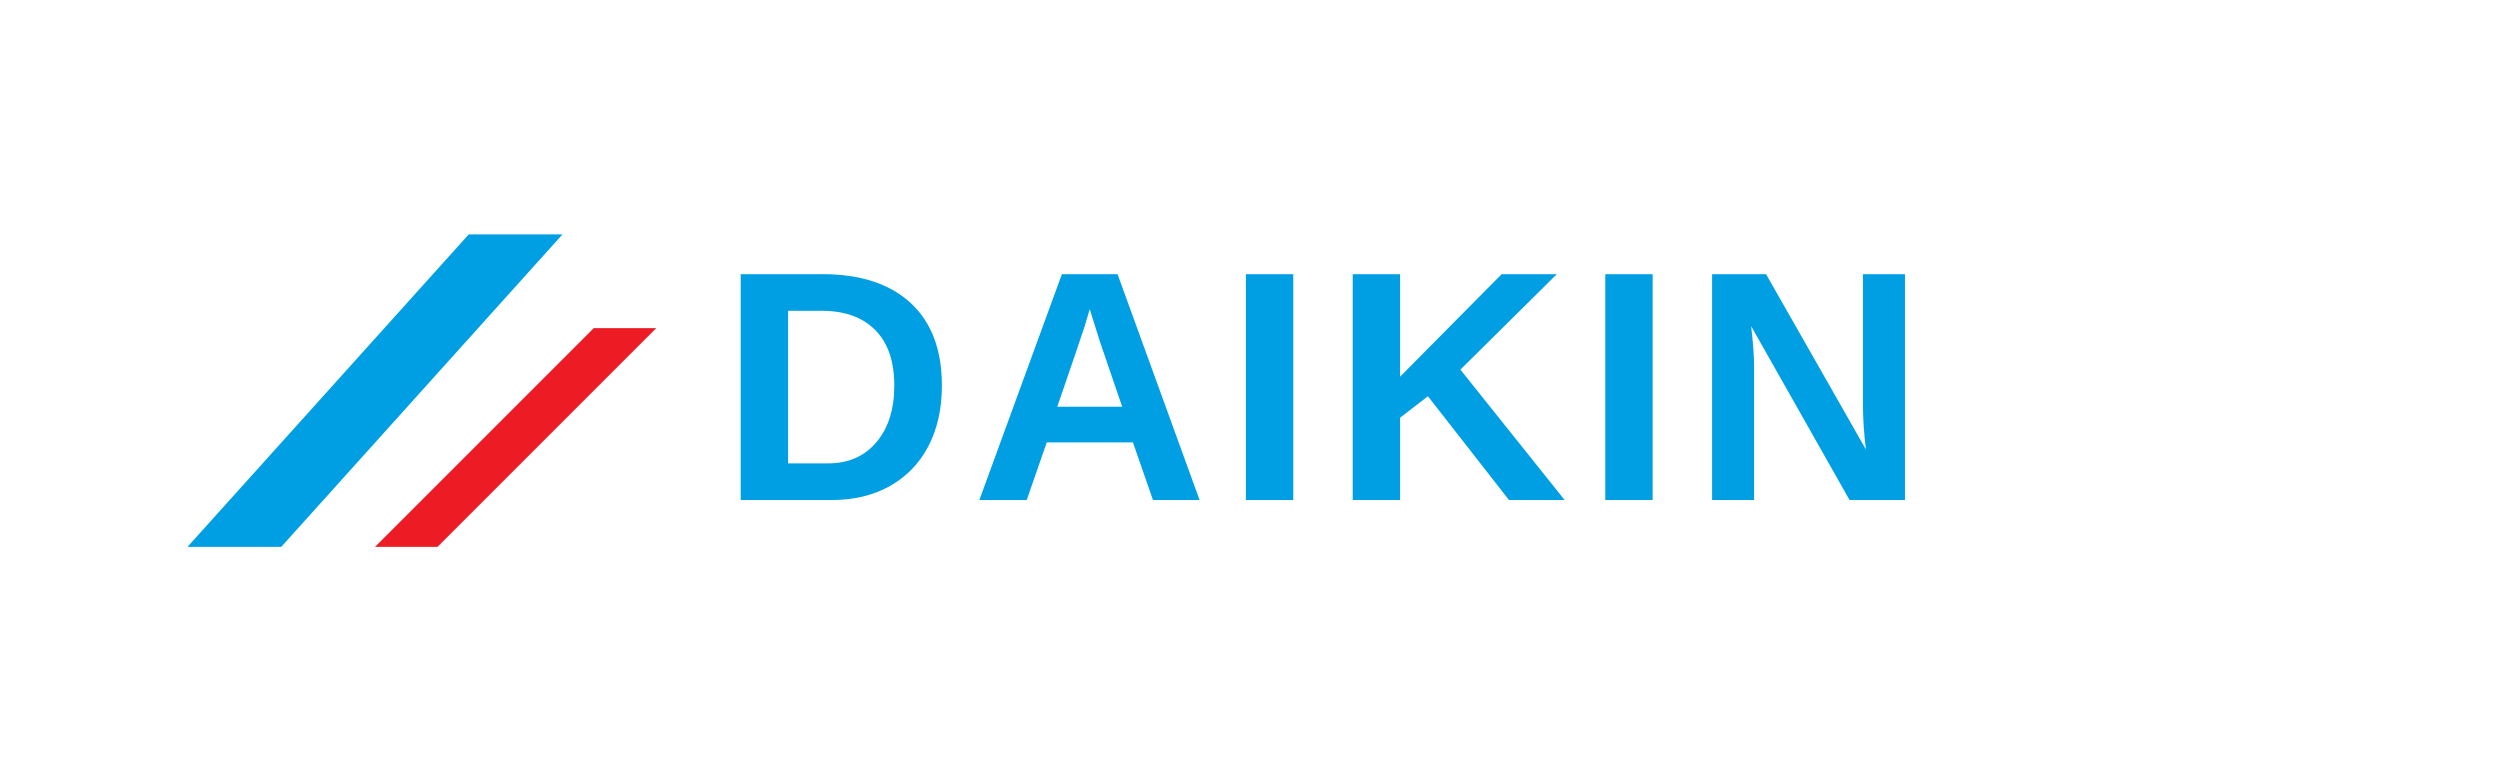
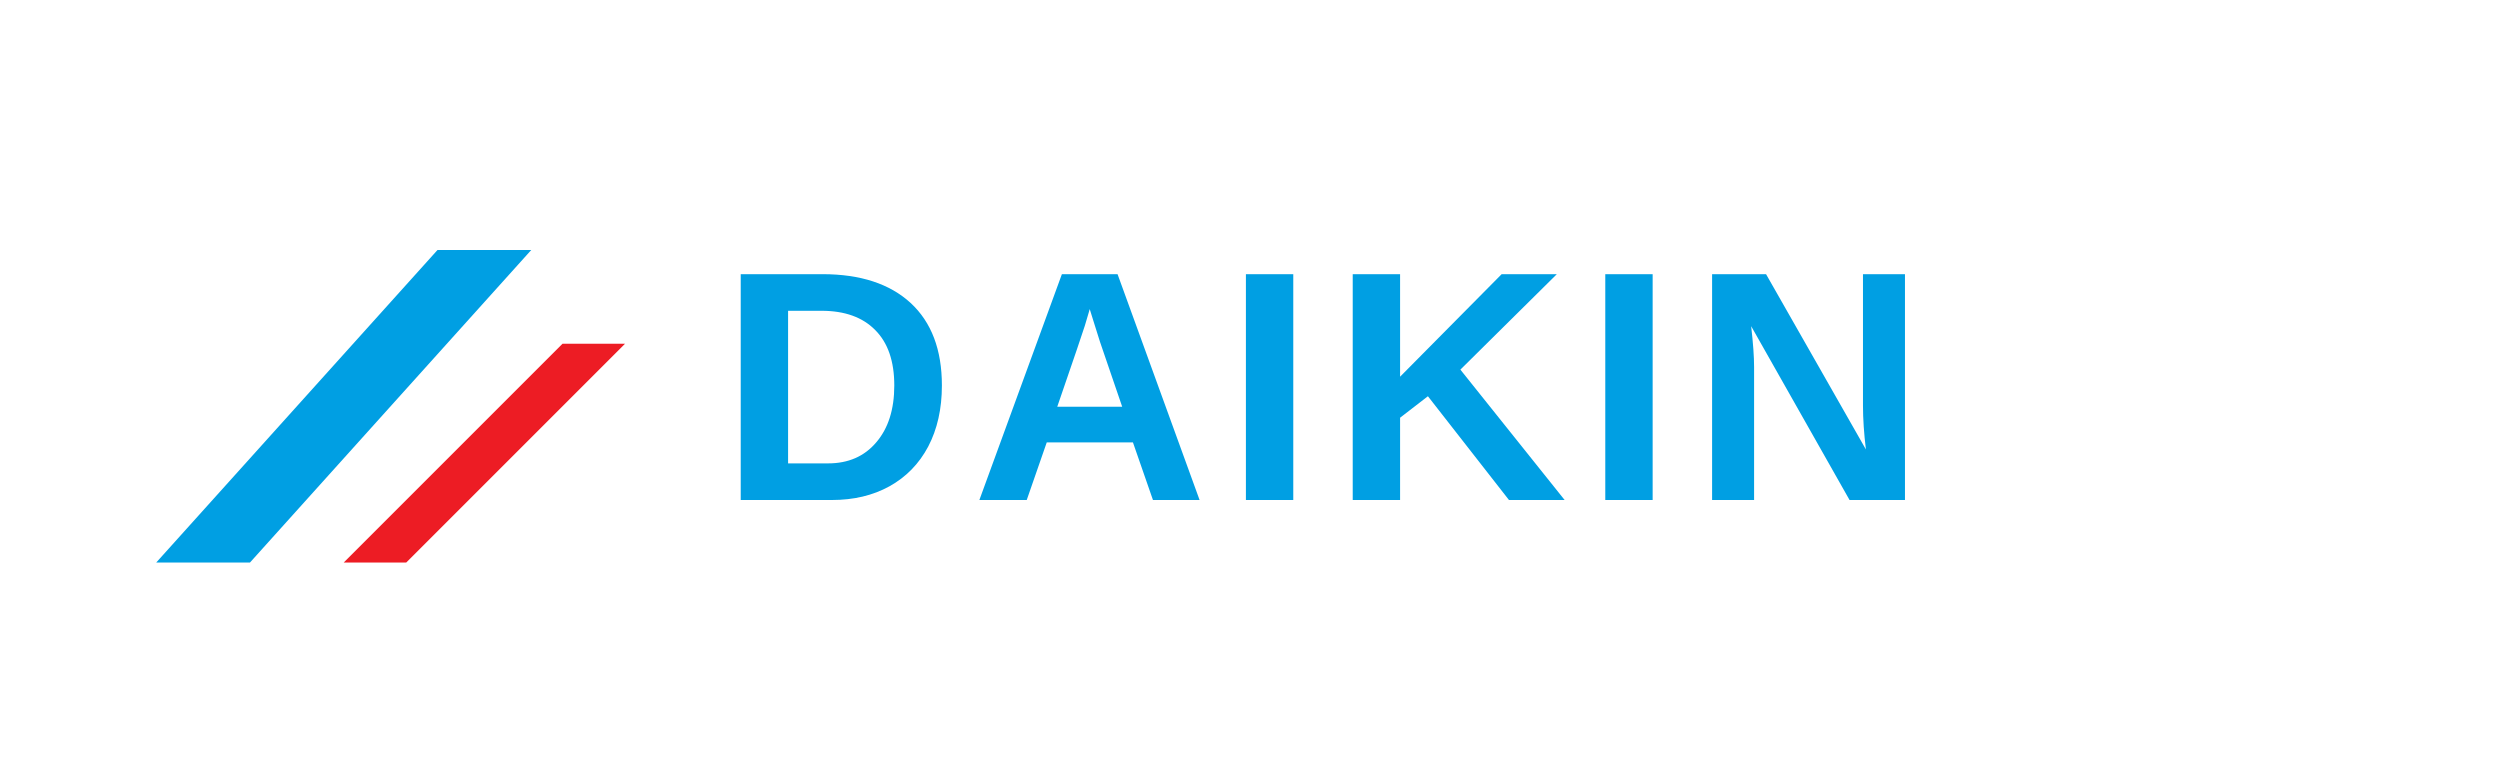
<svg xmlns="http://www.w3.org/2000/svg" viewBox="0 0 160 50" width="160" height="50">
-   <g transform="translate(8, 7)">
+   <g transform="translate(6, 8)">
    <path d="M 4 28 L 22 8 L 28 8 L 10 28 Z" fill="#009FE3" />
    <path d="M 16 28 L 30 14 L 34 14 L 20 28 Z" fill="#ED1C24" />
-     <text x="38" y="25" font-family="'Arial Black', 'Helvetica Neue', Arial, sans-serif" font-size="21" font-weight="900" fill="#009FE3" letter-spacing="1px">DAIKIN</text>
+     <text x="40" y="24" font-family="'Arial Black', 'Helvetica Neue', Arial, sans-serif" font-size="21" font-weight="900" fill="#009FE3" letter-spacing="1px">DAIKIN</text>
  </g>
</svg>
